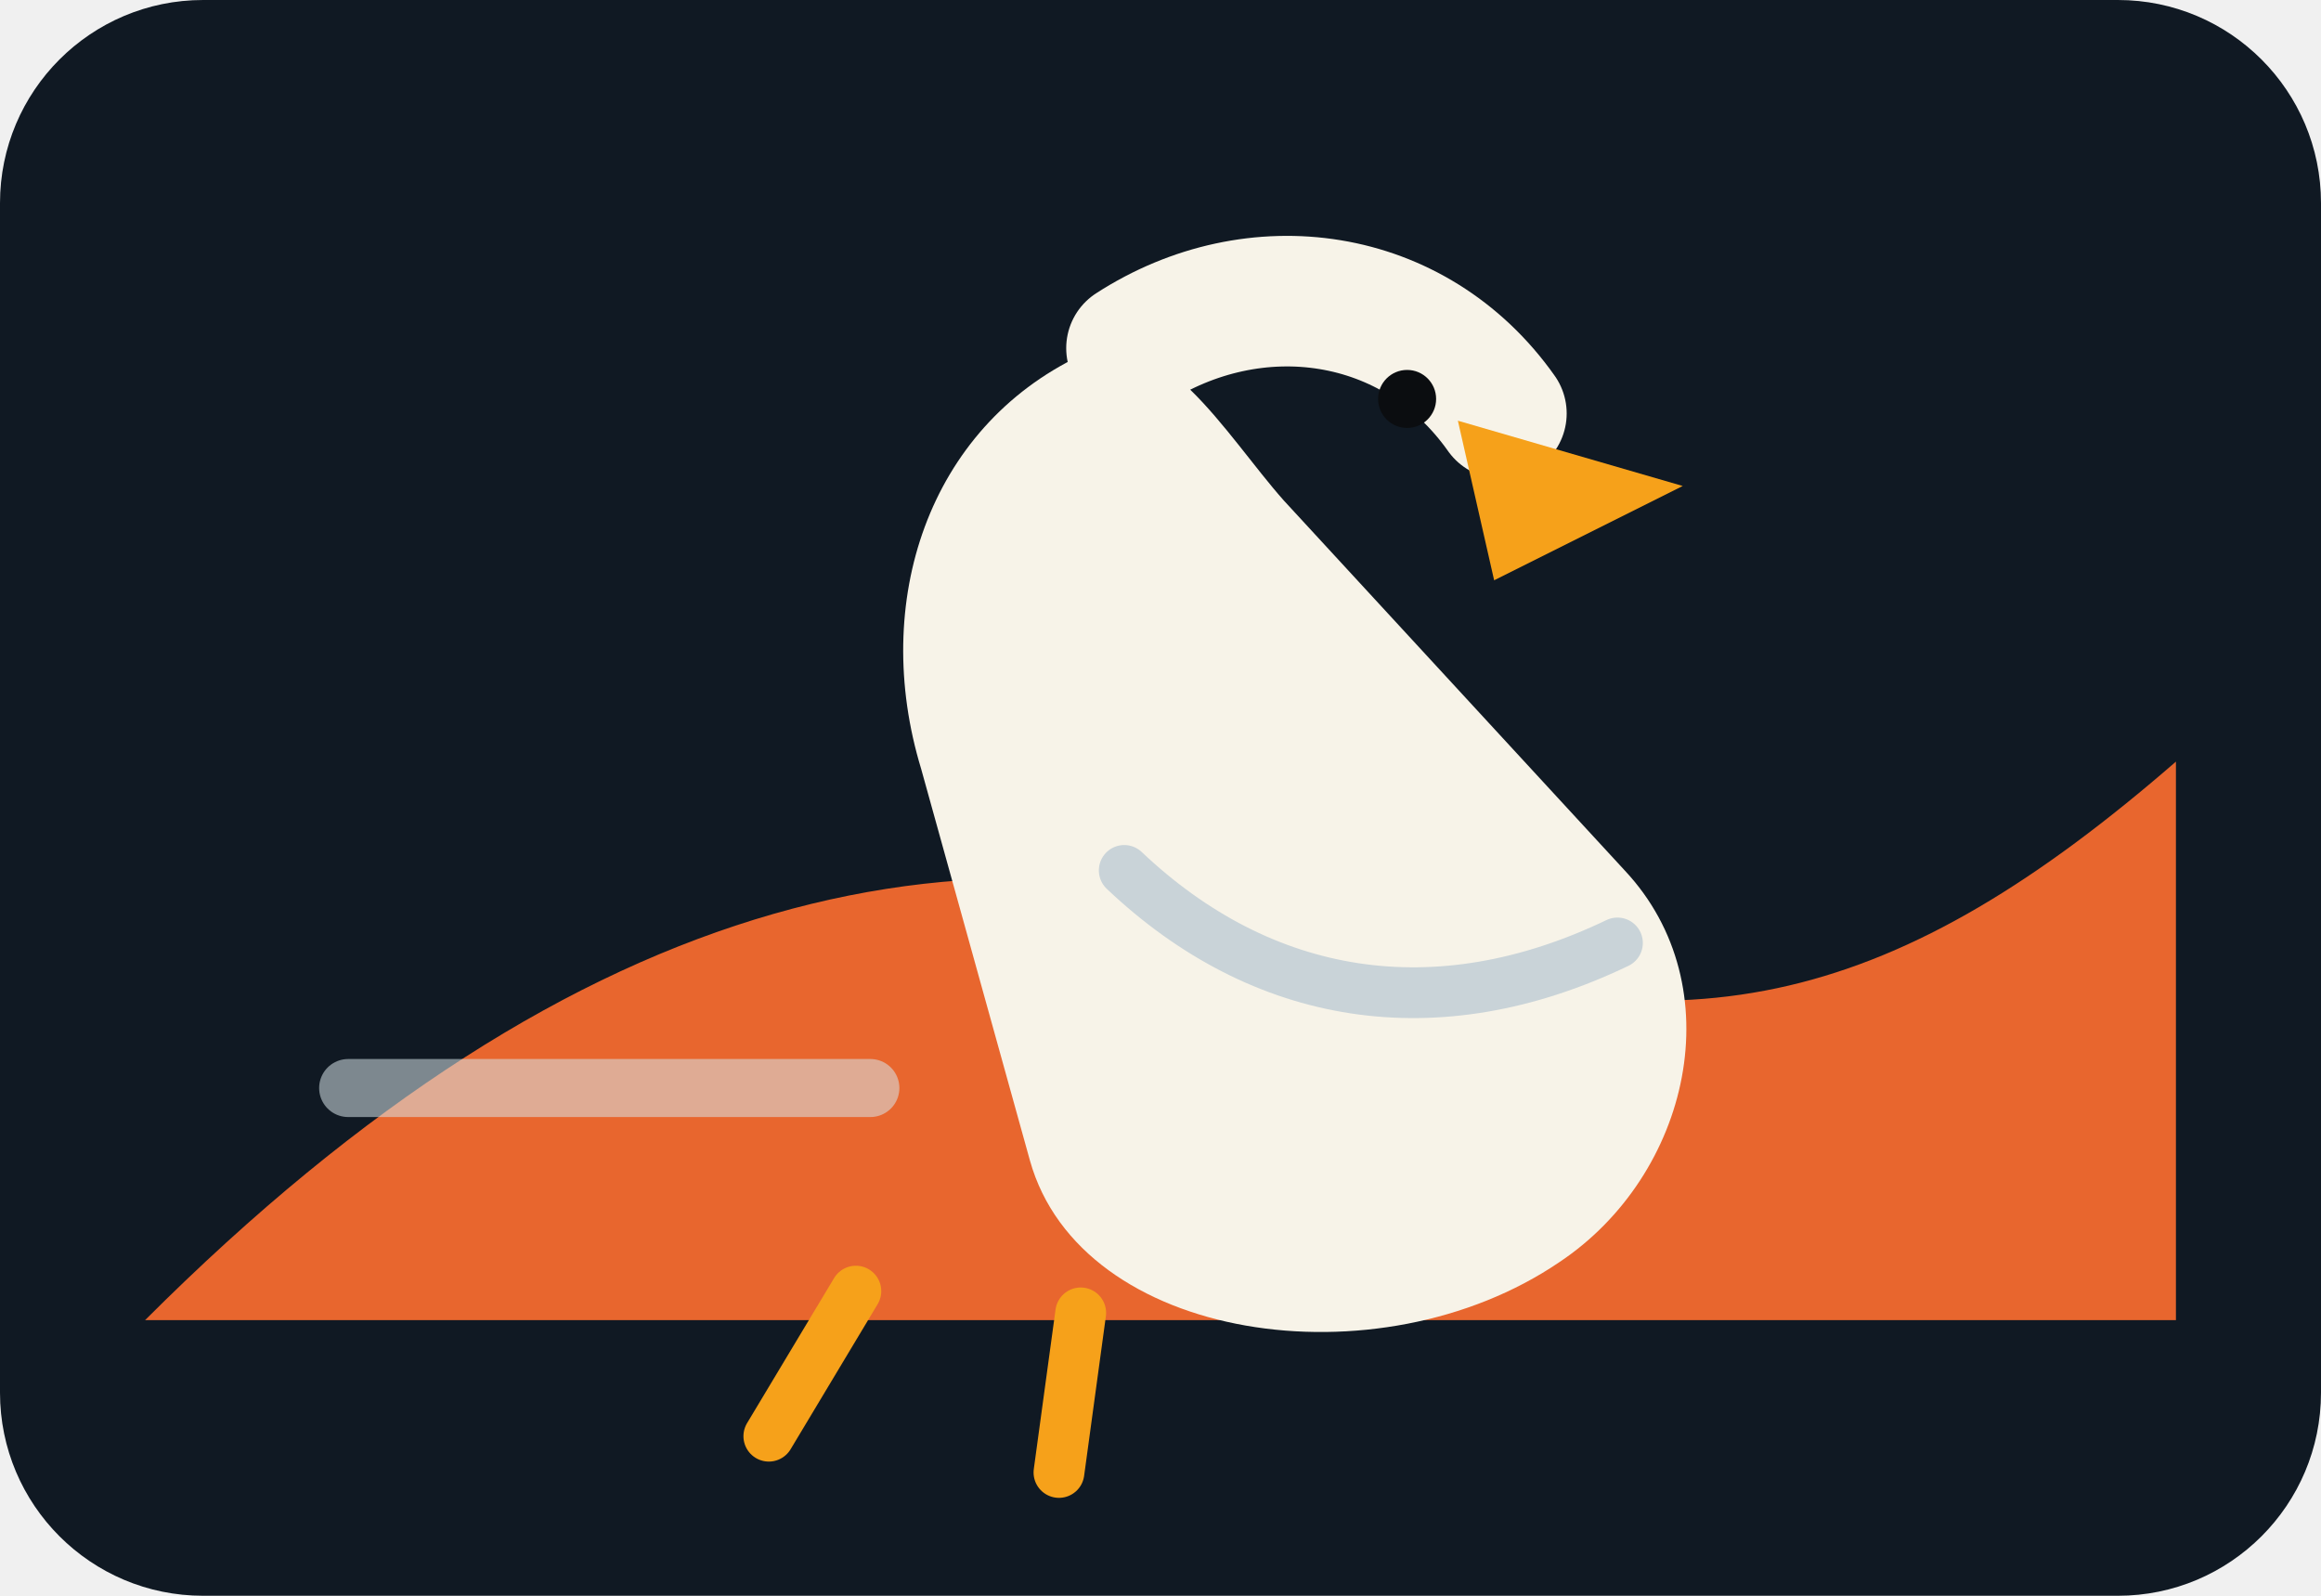
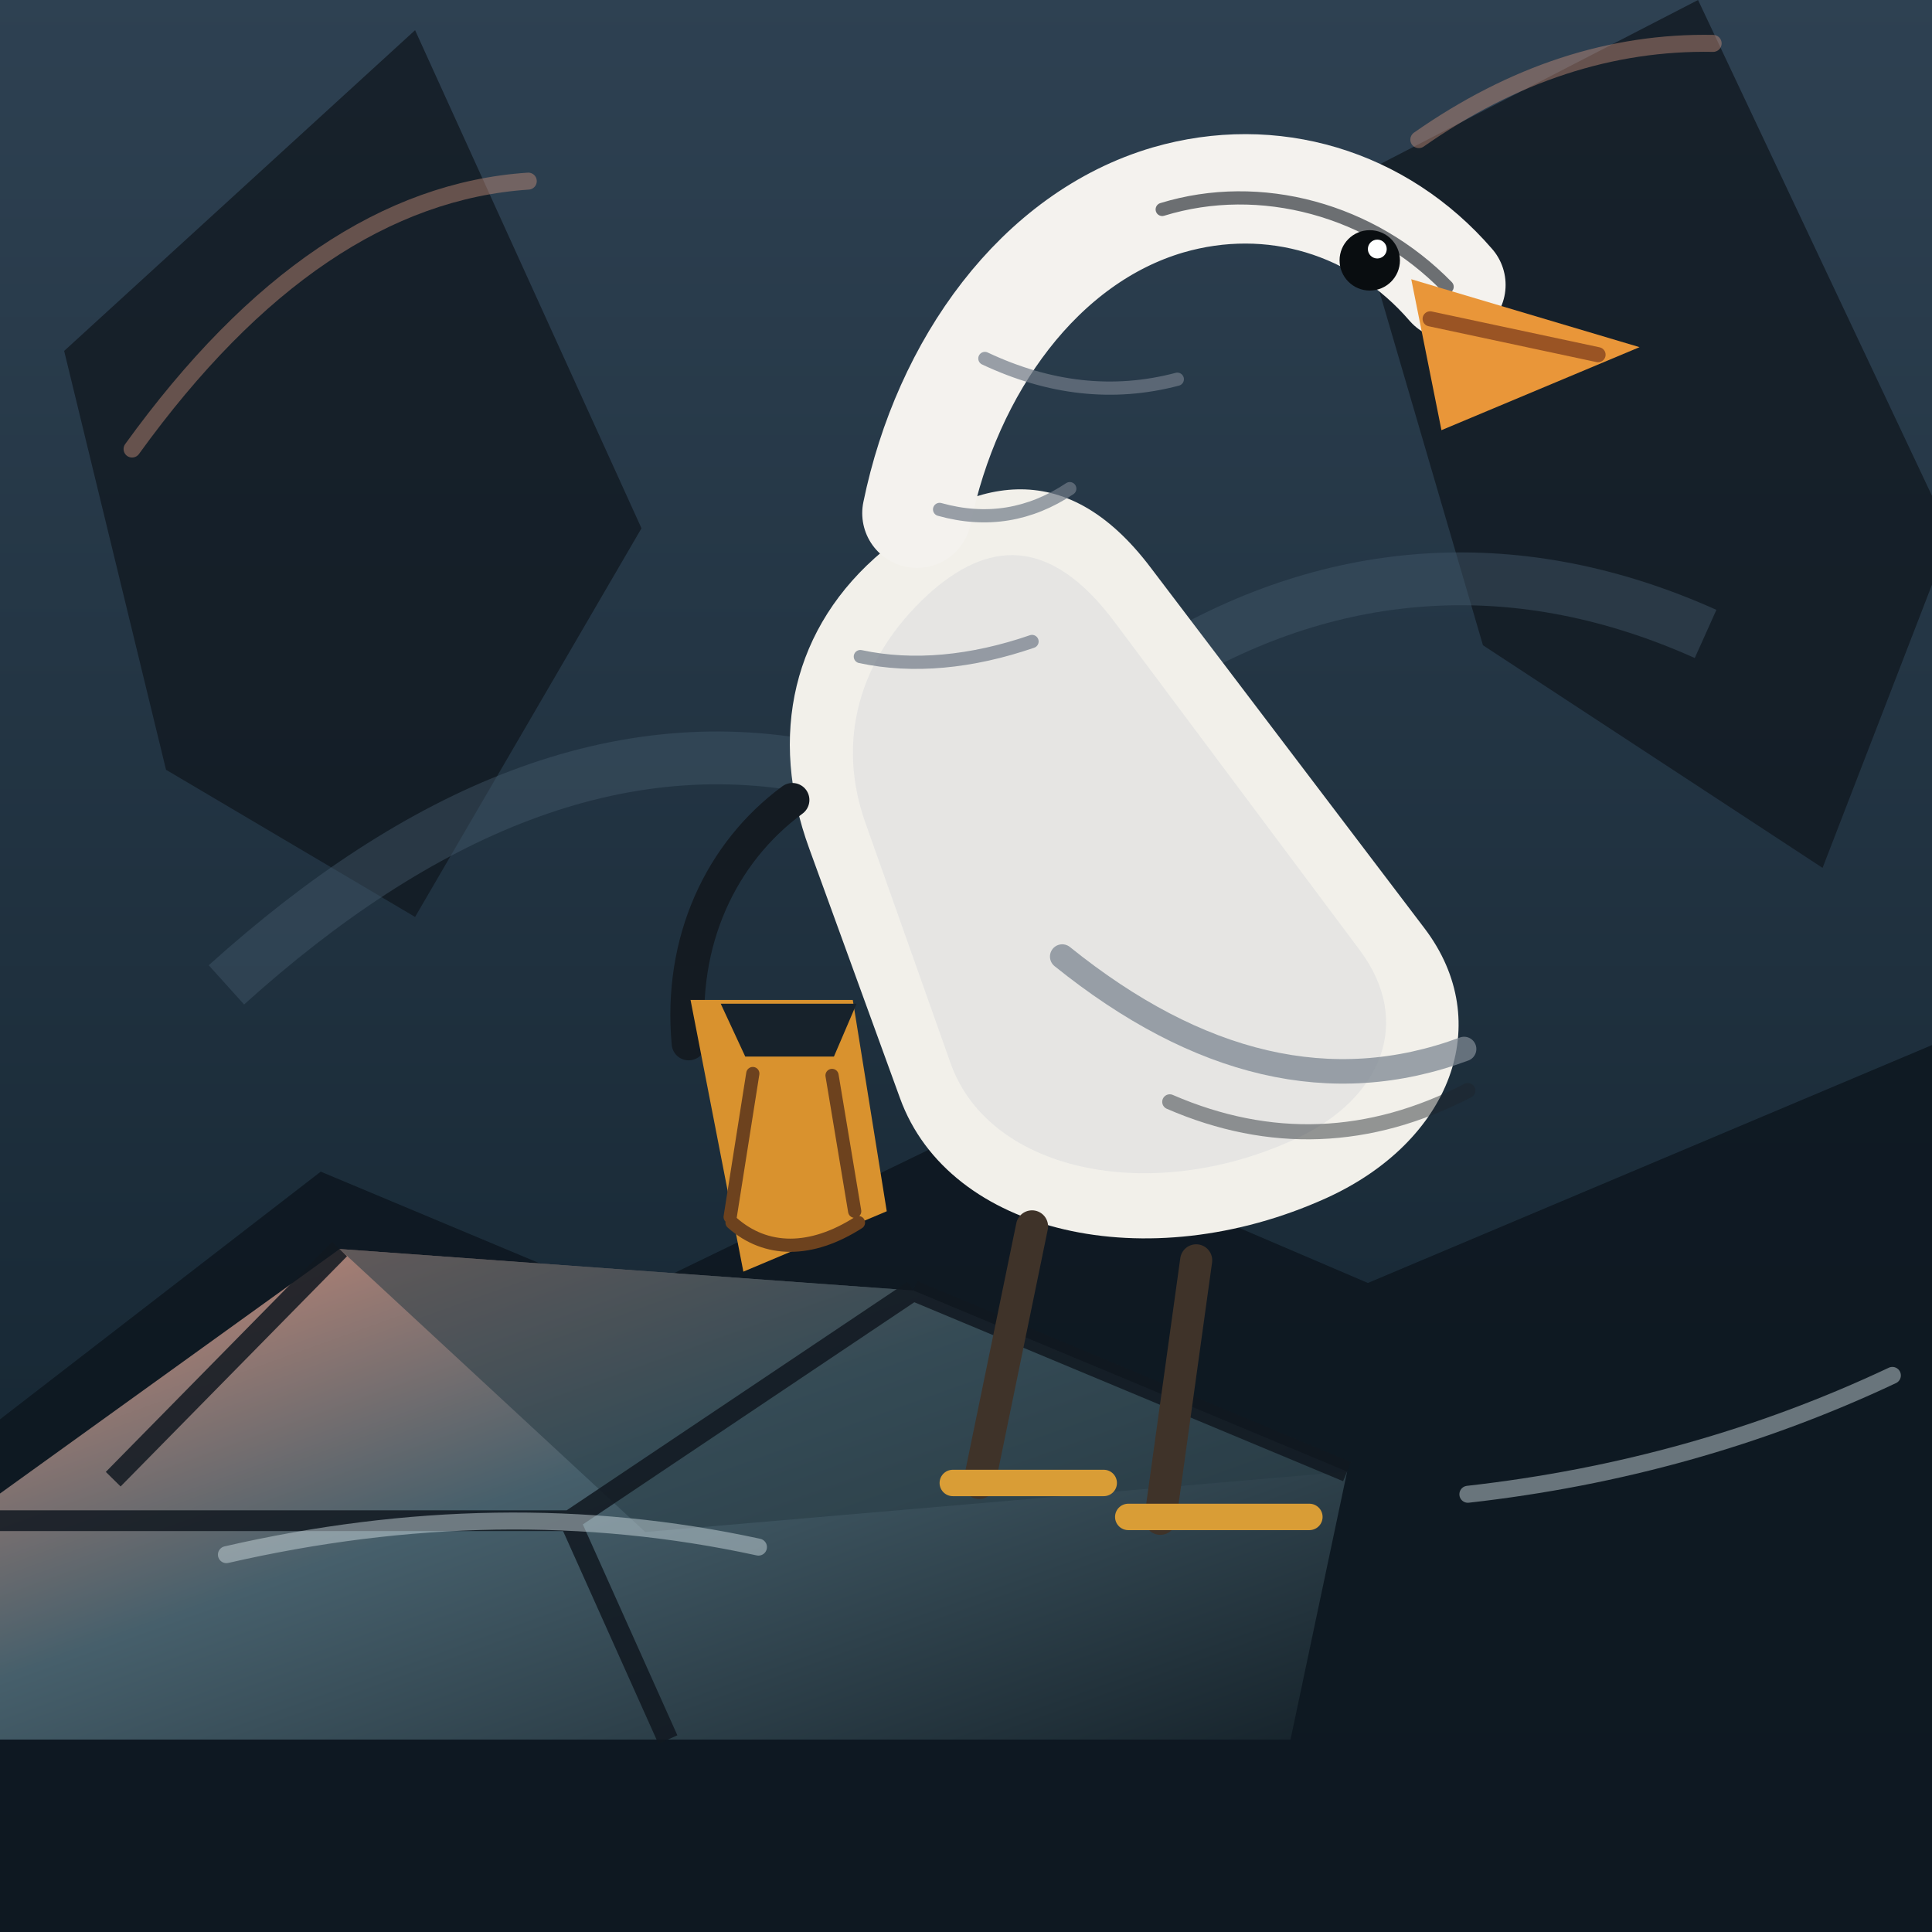
- <svg xmlns="http://www.w3.org/2000/svg" viewBox="0 0 320 220" role="img" aria-labelledby="title desc">
-   <rect width="320" height="220" rx="28" fill="#101923" />
-   <path d="M20 182c60-60 115-72 168-52 45 16 74 8 112-25v77z" fill="#f26a2e" opacity=".95" />
-   <path d="M149 49c-21 10-29 34-22 57l15 54c7 25 48 31 73 14 18-12 24-38 9-54l-47-51c-8-9-17-25-28-20z" fill="#f7f3e8" />
-   <path d="M156 48c17-11 39-8 51 9" fill="none" stroke="#f7f3e8" stroke-width="18" stroke-linecap="round" />
-   <path d="M201 58l31 9-26 13z" fill="#f6a11a" />
-   <circle cx="194" cy="55" r="4" fill="#0b0d10" />
-   <path d="M155 120c19 18 43 22 68 10" fill="none" stroke="#c9d3d8" stroke-width="7" stroke-linecap="round" />
-   <path d="M118 178l-12 20M149 181l-3 22" stroke="#f6a11a" stroke-width="7" stroke-linecap="round" />
-   <path d="M48 150h72" stroke="#d7e4e8" stroke-width="8" stroke-linecap="round" opacity=".55" />
+ <svg xmlns="http://www.w3.org/2000/svg" viewBox="0 0 1024 1024" role="img" aria-labelledby="title desc">
+   <defs>
+     <linearGradient id="sky" x1="0" x2="0" y1="0" y2="1">
+       <stop offset="0" stop-color="#2e4152" />
+       <stop offset="1" stop-color="#10202b" />
+     </linearGradient>
+     <linearGradient id="rock" x1="0" x2="1" y1="0" y2="1">
+       <stop offset="0" stop-color="#d18c78" />
+       <stop offset=".45" stop-color="#465f6b" />
+       <stop offset="1" stop-color="#16232b" />
+     </linearGradient>
+   </defs>
+   <rect width="1024" height="1024" fill="url(#sky)" />
+   <path d="M-10 760 170 621 330 688 524 594 725 680 1038 548v496H-10z" fill="#0d1720" opacity=".9" />
+   <path d="M34 186 220 16 340 280 220 486 88 408zM714 96 900 0l134 284-68 176-180-118z" fill="#111820" opacity=".78" />
+   <path d="M120 522c102-92 208-138 318-114 70 15 117-18 180-56 90-54 188-60 286-16" fill="none" stroke="#42586a" stroke-width="28" opacity=".45" />
+   <path d="M-20 806 180 662l304 22 230 96-30 142H-20z" fill="url(#rock)" />
+   <path d="M180 662 342 812 714 780 484 684z" fill="#263a44" opacity=".55" />
+   <path d="M-20 806h322l182-122M302 806l52 116M484 684l230 96M180 662 60 784" fill="none" stroke="#101820" stroke-width="11" opacity=".85" />
+   <path d="M468 292c-48 40-61 98-39 158l48 132c26 72 131 96 226 53 66-30 90-93 52-143L610 301c-46-61-96-47-142-9z" fill="#f2f0ea" />
+   <path d="M492 315c-37 34-49 78-33 122l45 127c21 58 108 75 184 39 44-21 61-61 33-99L591 330c-35-47-68-43-99-15z" fill="#d6d8dc" opacity=".45" />
+   <path d="M486 272c16-78 65-146 133-166 55-16 112 1 150 45" fill="none" stroke="#f4f2ee" stroke-width="58" stroke-linecap="round" />
+   <path d="M616 111c52-16 111 0 151 41" fill="none" stroke="#101820" stroke-width="7" stroke-linecap="round" opacity=".6" />
+   <path d="M748 148 869 184 764 228z" fill="#e99639" />
+   <path d="M758 169 847 188" stroke="#9a5424" stroke-width="8" stroke-linecap="round" />
+   <circle cx="726" cy="138" r="16" fill="#090d10" />
+   <circle cx="730" cy="132" r="5" fill="#fff" />
+   <path d="M498 270c25 7 48 3 69-11M456 348c28 6 59 3 91-8M522 190c34 16 68 20 102 11" fill="none" stroke="#707b88" stroke-width="7" stroke-linecap="round" opacity=".7" />
+   <path d="M563 507c72 58 143 75 213 49" fill="none" stroke="#7c8792" stroke-width="13" stroke-linecap="round" opacity=".75" />
+   <path d="M620 584c53 23 106 21 158-6" fill="none" stroke="#1c242b" stroke-width="8" stroke-linecap="round" opacity=".45" />
+   <path d="M420 424c-38 28-60 75-55 129" fill="none" stroke="#141b22" stroke-width="18" stroke-linecap="round" />
+   <path d="M366 530h86l18 112-76 32z" fill="#d9922e" />
+   <path d="M382 532h72l-12 28h-47z" fill="#17222b" />
+   <path d="M388 648c18 16 42 16 67 0M399 569l-12 76M441 570l12 72" fill="none" stroke="#6d421e" stroke-width="7" stroke-linecap="round" />
+   <path d="M547 650 519 786M634 668 615 805" fill="none" stroke="#3f3329" stroke-width="17" stroke-linecap="round" />
+   <path d="M505 786h80M598 804h96" fill="none" stroke="#d99d36" stroke-width="14" stroke-linecap="round" />
+   <path d="M120 824c96-22 190-24 282-4M778 792c80-9 155-30 225-63" fill="none" stroke="#d7e4e8" stroke-width="9" opacity=".45" stroke-linecap="round" />
+   <path d="M70 238c65-90 135-137 210-142M752 74c50-35 102-52 156-51" fill="none" stroke="#d5977e" stroke-width="9" opacity=".42" stroke-linecap="round" />
</svg>
